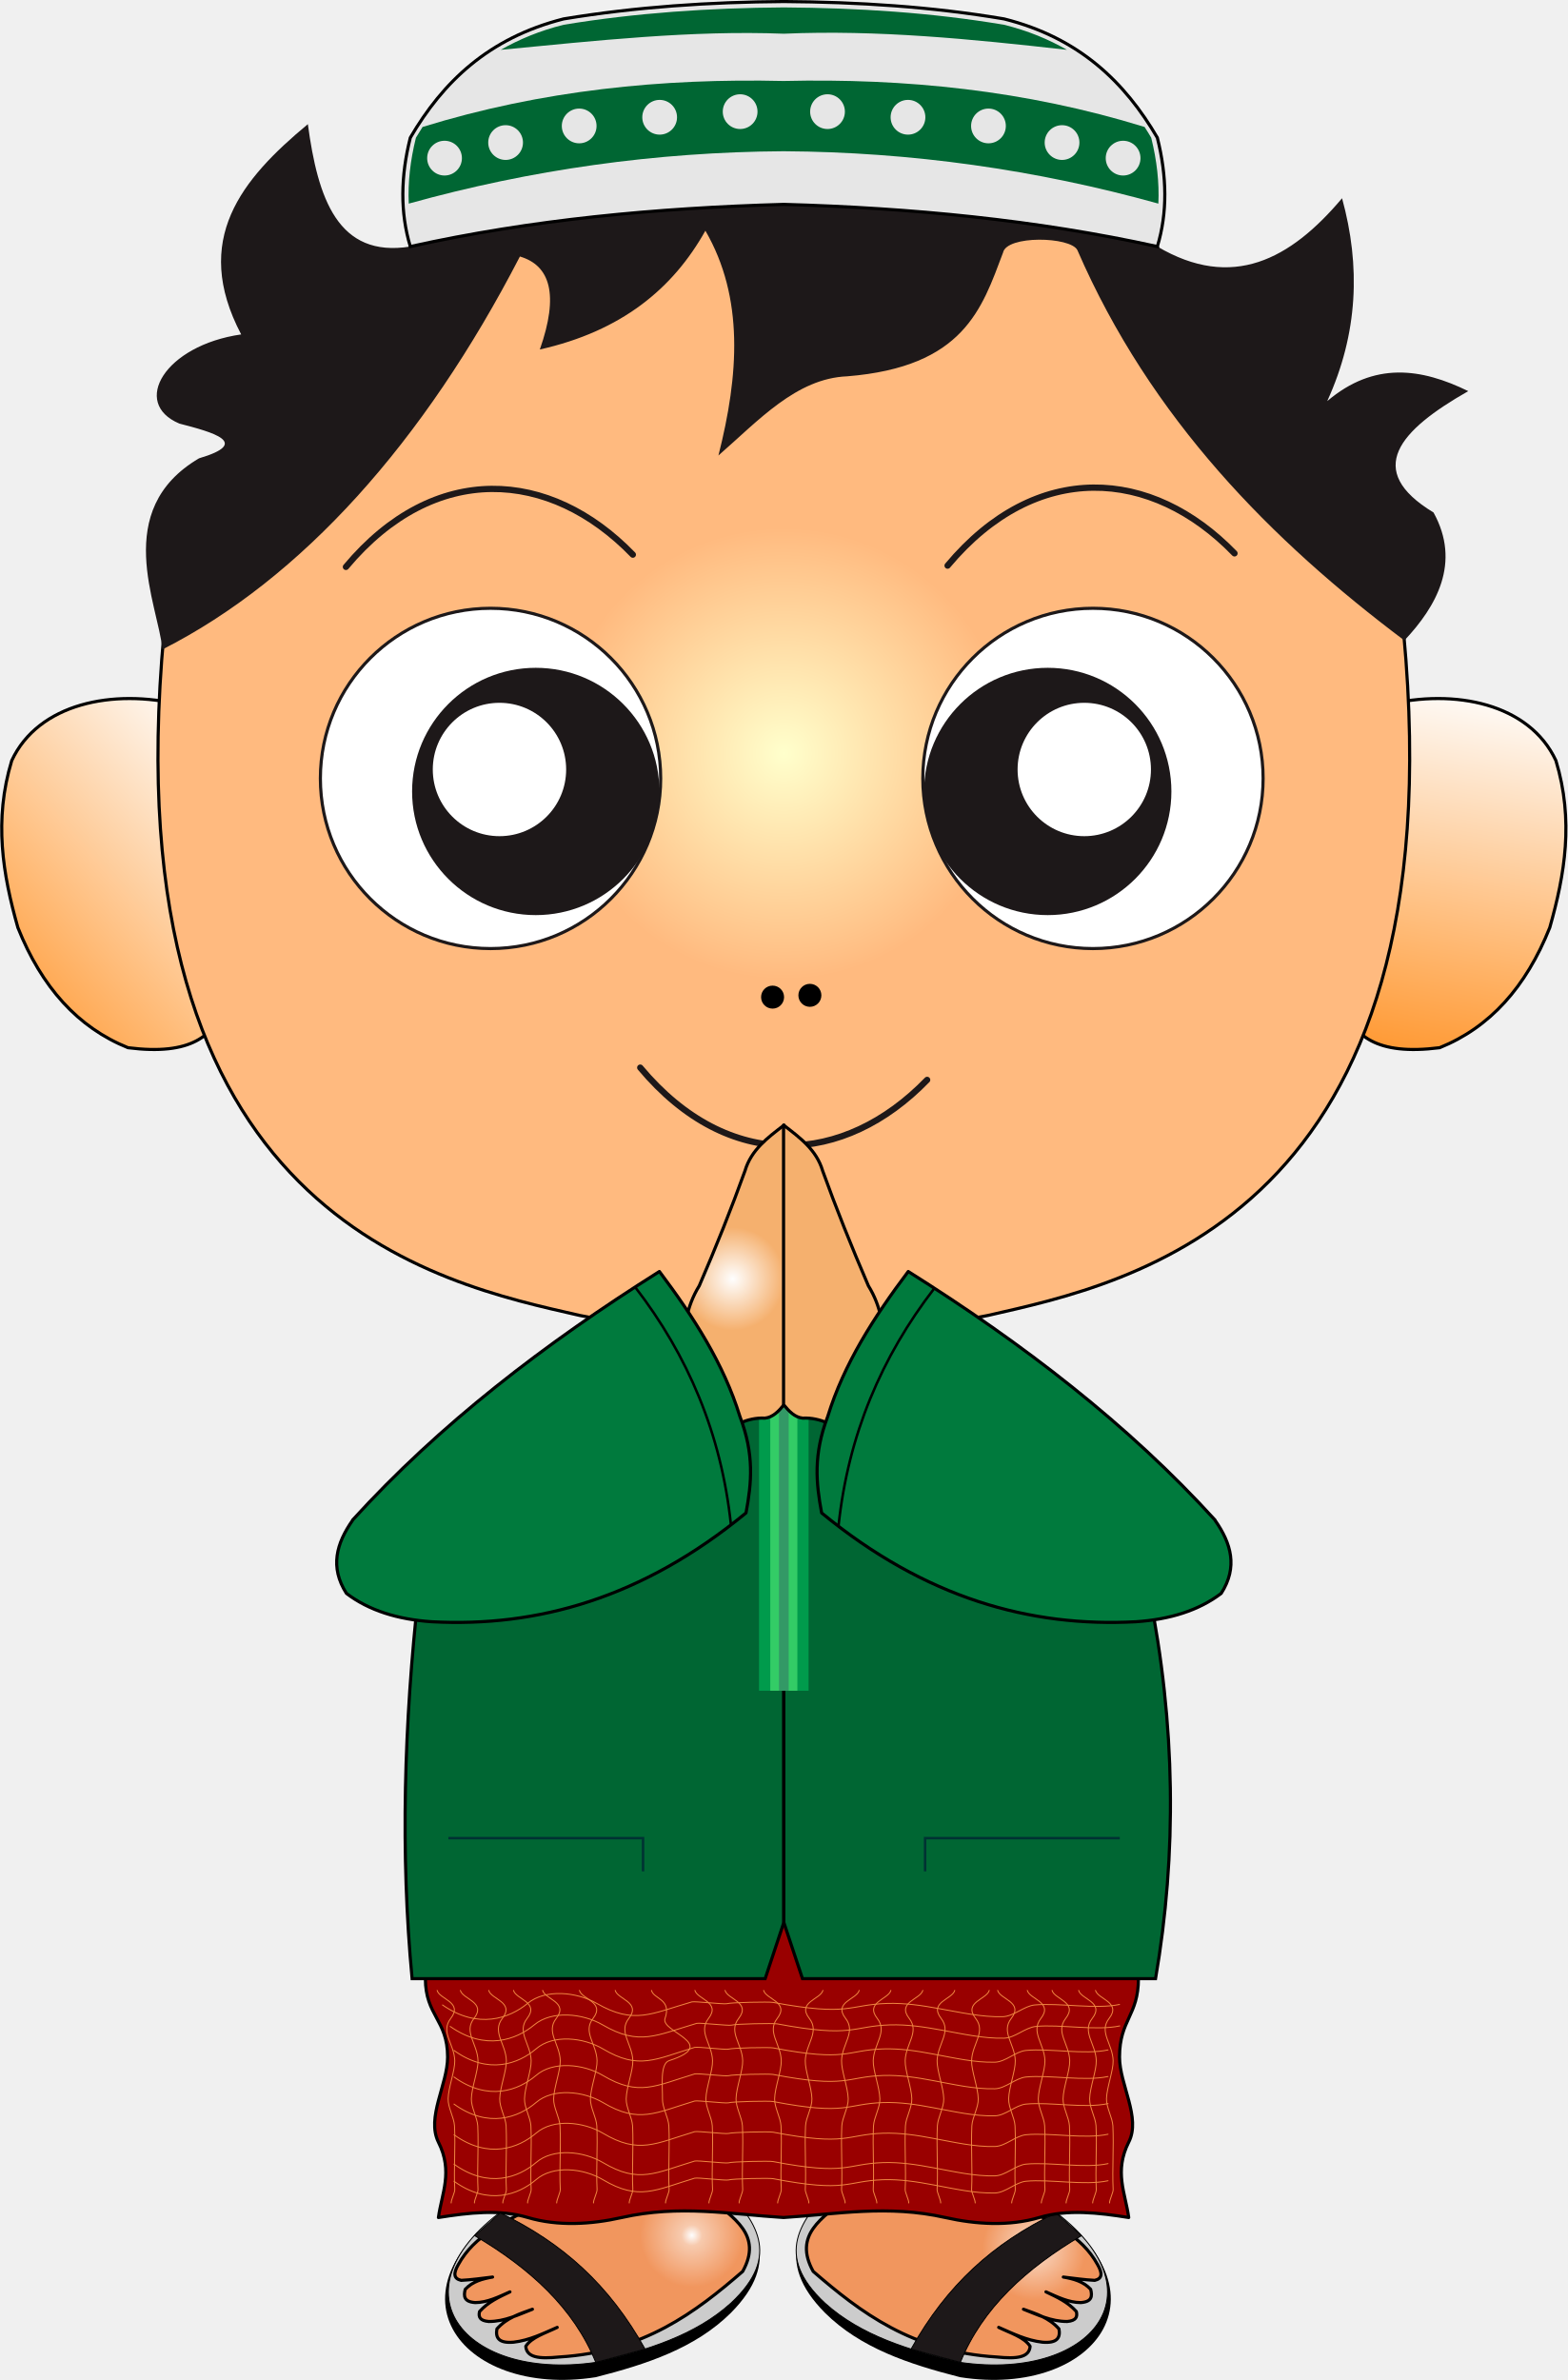
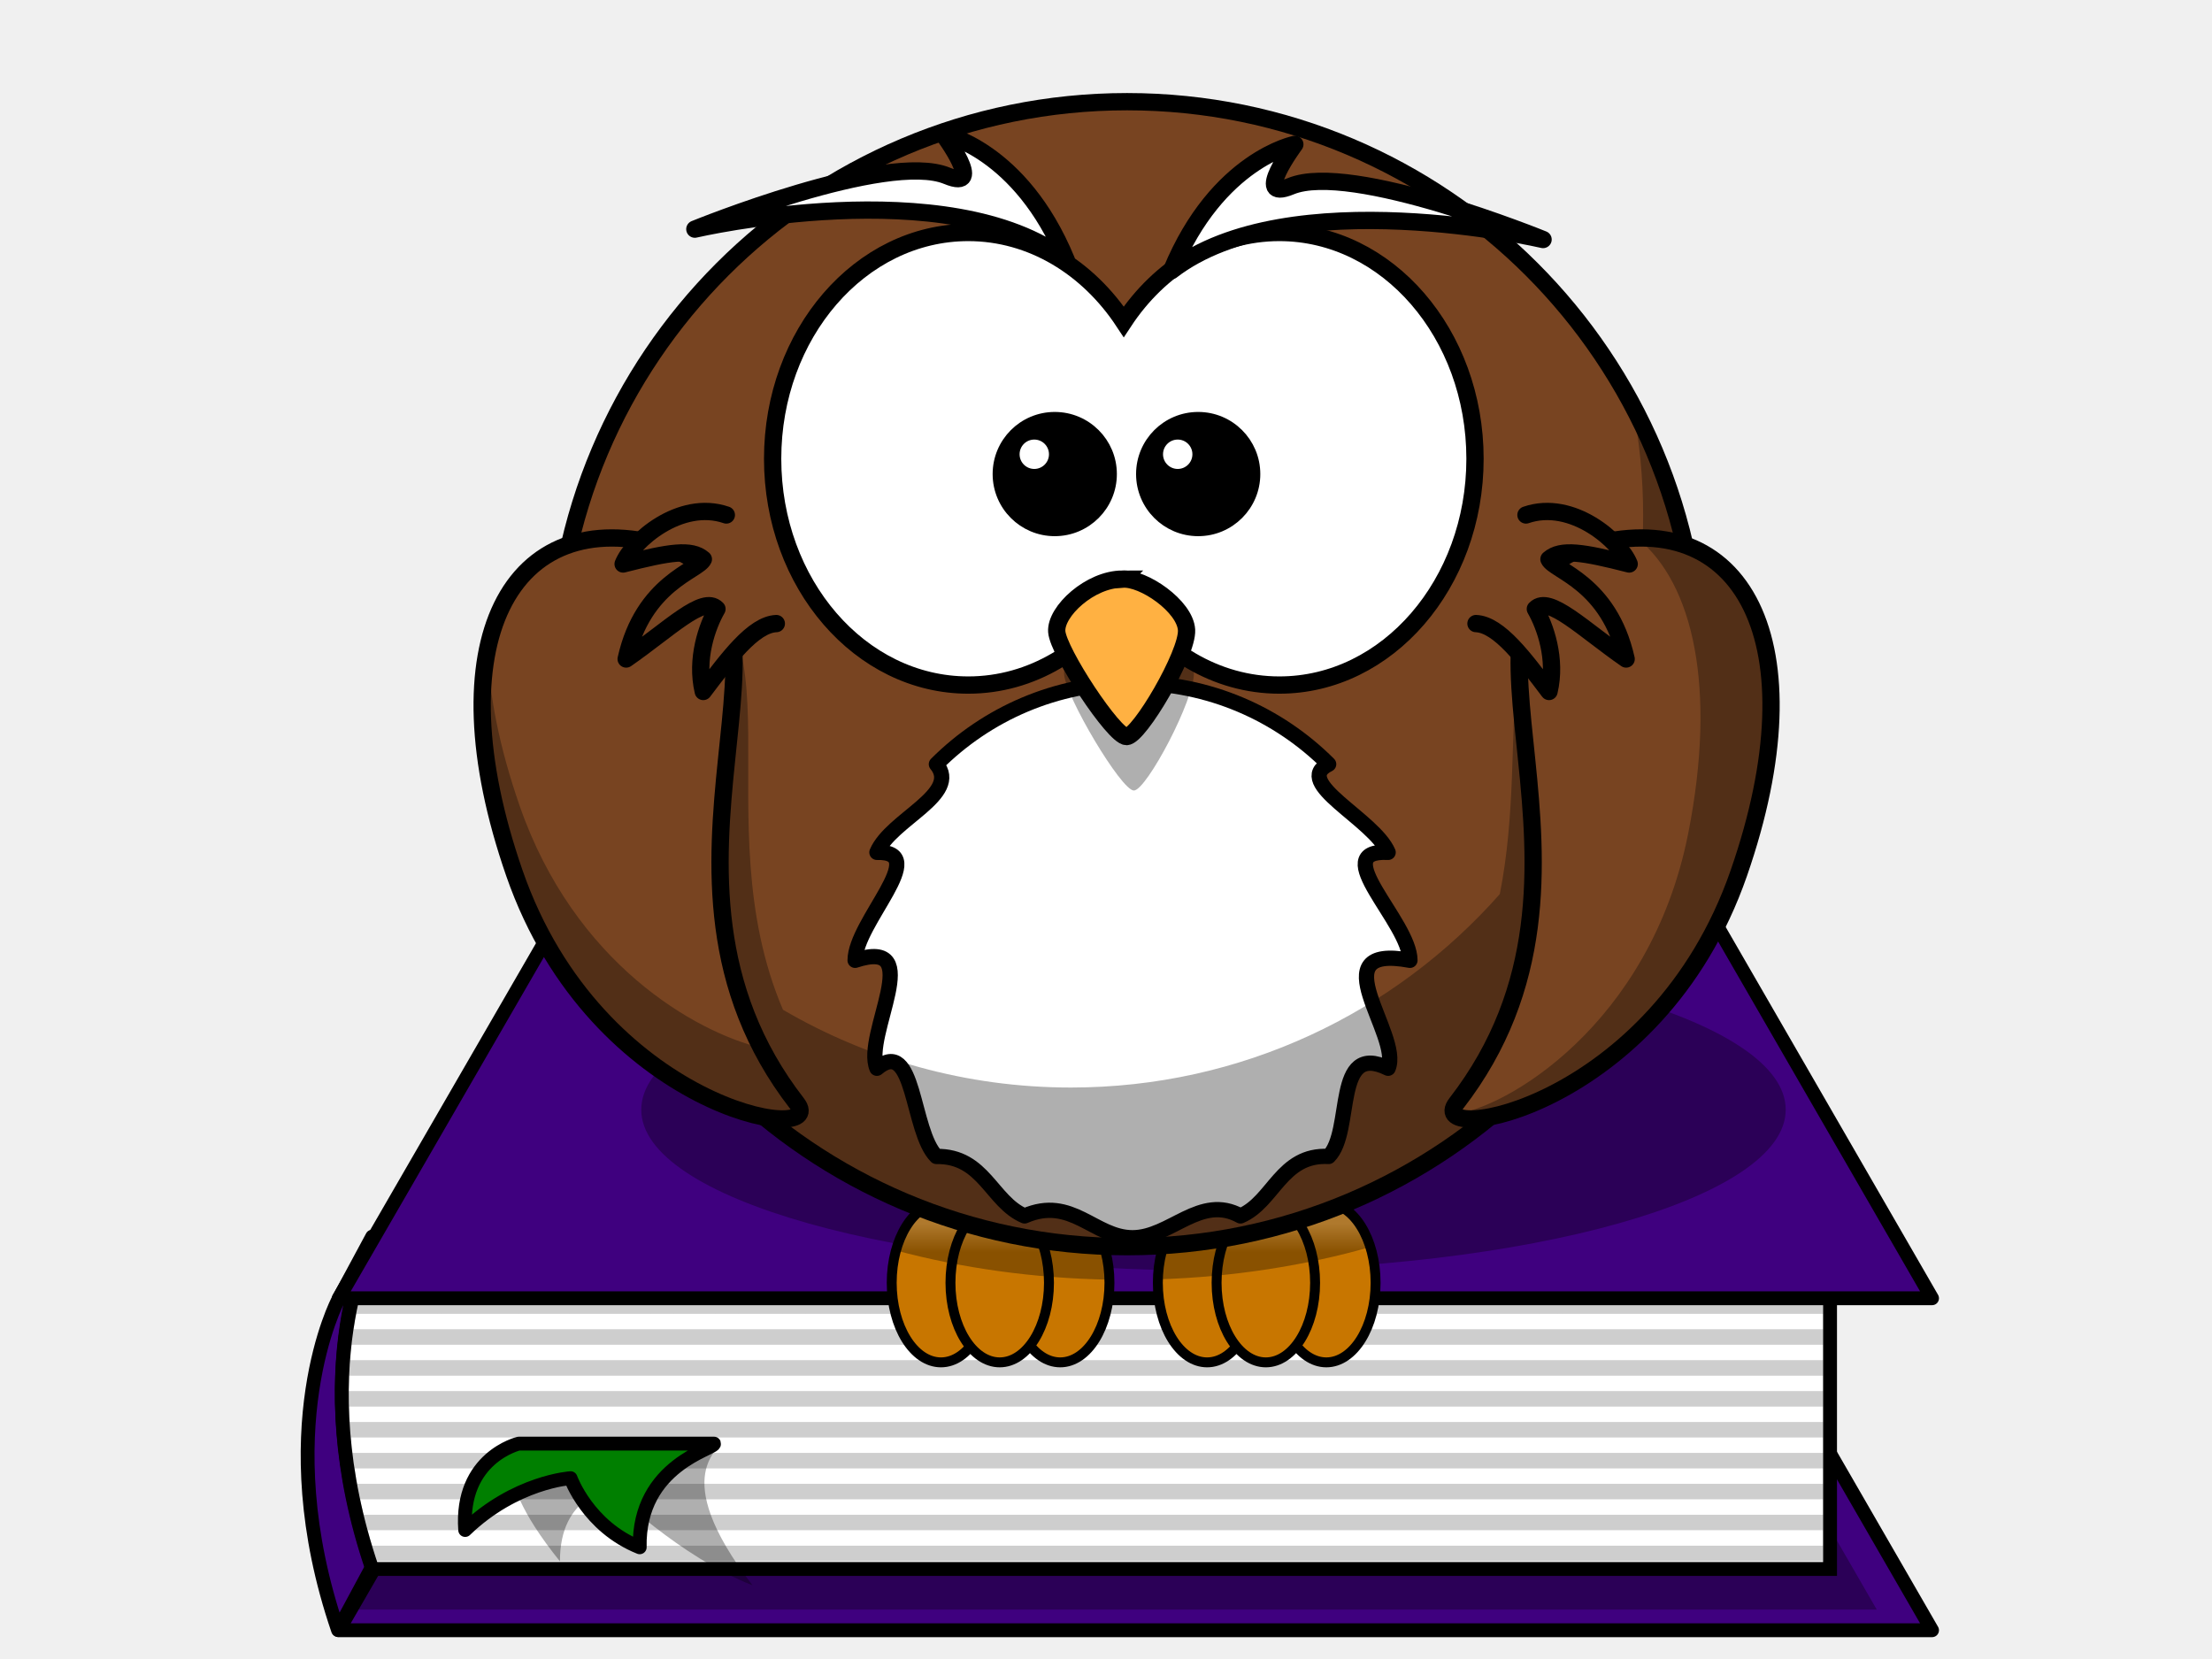
- <svg xmlns="http://www.w3.org/2000/svg" xmlns:xlink="http://www.w3.org/1999/xlink" style="fill-rule:evenodd;text-rendering:geometricPrecision;image-rendering:optimizeQuality;clip-rule:evenodd;shape-rendering:geometricPrecision" xml:space="preserve" version="1.1" viewBox="0 0 6136 9316">
+ <svg xmlns="http://www.w3.org/2000/svg" xmlns:xlink="http://www.w3.org/1999/xlink" viewBox="0 0 640 480">
  <defs>
-     <style type="text/css">
-     .str6 {stroke:#EF8641;stroke-width:3.738;stroke-linecap:round;stroke-linejoin:round}
-     .str0 {stroke:black;stroke-width:3.738}
-     .str7 {stroke:black;stroke-width:9.811}
-     .str5 {stroke:#003333;stroke-width:9.811}
-     .str4 {stroke:#1D1819;stroke-width:12.264}
-     .str2 {stroke:black;stroke-width:12.264}
-     .str1 {stroke:black;stroke-width:12.264;stroke-linecap:round;stroke-linejoin:round}
-     .str3 {stroke:#1D1819;stroke-width:24.528;stroke-linecap:round;stroke-linejoin:round}
-     .fil9 {fill:none}
-     .fil11 {fill:#009B4C}
-     .fil3 {fill:#1D1819}
-     .fil0 {fill:black}
-     .fil10 {fill:#006633}
-     .fil17 {fill:#007A3D}
-     .fil14 {fill:#339966}
-     .fil13 {fill:#33CC66}
-     .fil5 {fill:#990000}
-     .fil1 {fill:#CCCCCC}
-     .fil16 {fill:#E6E6E6}
-     .fil12 {fill:white}
-     .fil7 {fill:url(#id0)}
-     .fil6 {fill:url(#id1)}
-     .fil2 {fill:url(#id2)}
-     .fil15 {fill:url(#id3)}
-     .fil8 {fill:url(#id4)}
-     .fil4 {fill:url(#id5)}
-   </style>
-     <linearGradient id="id0" y2="2684" gradientUnits="userSpaceOnUse" x2="5841.2" y1="4142" x1="5578.3">
-       <stop style="stop-color:#FF9933" offset="0" />
-       <stop style="stop-color:#FEFEFE" offset="1" />
+     <linearGradient id="c" x1="238.98" x2="238.98" y1="354.02" y2="362.28" gradientUnits="userSpaceOnUse" xlink:href="#a" />
+     <linearGradient id="d" x1="229.44" x2="229.44" y1="354.02" y2="362.28" gradientUnits="userSpaceOnUse" xlink:href="#a" />
+     <linearGradient id="e" x1="176.39" x2="176.39" y1="354.02" y2="362.28" gradientUnits="userSpaceOnUse" xlink:href="#a" />
+     <linearGradient id="f" x1="195.75" x2="195.75" y1="354.02" y2="362.28" gradientUnits="userSpaceOnUse" xlink:href="#a" />
+     <linearGradient id="b" x1="219.61" x2="219.61" y1="354.02" y2="362.28" gradientUnits="userSpaceOnUse" xlink:href="#a" />
+     <linearGradient id="a">
+       <stop stop-color="#ffb142" offset="0" />
+       <stop stop-color="#c87600" offset="1" />
    </linearGradient>
-     <linearGradient id="id1" y2="2940.4" xlink:href="#id0" gradientUnits="userSpaceOnUse" x2="964.46" y1="3885.6" x1="-112.06">
-   </linearGradient>
-     <radialGradient id="id2" gradientUnits="userSpaceOnUse" cy="8800.2" cx="4048.1" r="202.87">
-       <stop style="stop-color:#FEFEFE" offset="0" />
-       <stop style="stop-color:#F7CAAE" offset=".271" />
-       <stop style="stop-color:#F1965E" offset="1" />
-     </radialGradient>
-     <radialGradient id="id3" gradientUnits="userSpaceOnUse" cy="5005.9" cx="2868.1" r="201.99">
-       <stop style="stop-color:#FEFEFE" offset="0" />
-       <stop style="stop-color:#F5B06E" offset="1" />
-     </radialGradient>
-     <radialGradient id="id4" gradientUnits="userSpaceOnUse" cy="2949.4" cx="3068" r="884.57">
-       <stop style="stop-color:#FFFFCC" offset="0" />
-       <stop style="stop-color:#FFBA7F" offset="1" />
-     </radialGradient>
-     <radialGradient id="id5" gradientUnits="userSpaceOnUse" cy="8749.7" cx="2708.1" r="202.87">
-       <stop style="stop-color:#FEFEFE" offset="0" />
-       <stop style="stop-color:#F7CAAE" offset=".2" />
-       <stop style="stop-color:#F1965E" offset="1" />
-     </radialGradient>
+     <linearGradient id="h" x1="346.24" x2="359.47" y1="537.41" y2="537.41" gradientTransform="matrix(.64148 0 0 .77805 125.37 117.53)" gradientUnits="userSpaceOnUse" xlink:href="#a" />
+     <linearGradient id="g" x1="186.21" x2="186.21" y1="354.02" y2="362.28" gradientUnits="userSpaceOnUse" xlink:href="#a" />
+     <pattern id="i" width="2" height="1" patternTransform="matrix(0 4.4721 -4.4721 0 -50.004 -3.0322e-6)" patternUnits="userSpaceOnUse">
+       <rect y="-.5" width="1" height="2" />
+     </pattern>
  </defs>
-   <g id="Layer_x0020_1">
-     <g id="_462194648">
-       <path class="fil0" d="m3261 8556c260 15 521 30 781 45 580 353 250 788-284 704-200-51-390-114-529-252-203-205-94-353 32-497z" />
-       <path class="fil1 str0" d="m3261 8556c260 14 521 28 781 42 551 338 250 727-284 649-200-47-390-106-529-232-203-189-94-325 32-459z" />
-       <path class="fil2 str1" d="m4003 8640c-230-12-461-24-691-36-91 77-209 143-129 287 184 159 387 315 719 335 78 8 127 2 130-42-23-36-78-52-123-74 55 24 109 51 171 58 59 5 71-18 65-52-40-45-90-59-139-77 55 21 107 48 171 48 35-3 41-18 36-39-34-38-77-57-119-77 45 20 89 42 136 42 44-3 46-25 39-52-29-31-67-41-107-48 41 5 83 11 123 13 31-7 30-29 11-62-63-115-182-166-292-225z" />
-       <path class="fil3 str0" d="m4233 8751l-100-89c-245 118-427 282-567 533 66 18 130 35 193 52 86-213 259-369 474-496z" />
-       <path class="fil0" d="m2829 8556c-260 15-521 30-781 45-580 353-250 788 284 704 200-51 390-114 529-252 203-205 94-353-32-497z" />
-       <path class="fil1 str0" d="m2829 8556c-260 14-521 28-781 42-551 338-250 727 284 649 200-47 390-106 529-232 203-189 94-325-32-459z" />
-       <path class="fil4 str1" d="m2087 8640c230-12 461-24 691-36 91 77 209 143 129 287-184 159-387 315-719 335-78 8-127 2-130-42 23-36 78-52 123-74-55 24-109 51-171 58-59 5-71-18-65-52 40-45 90-59 139-77-55 21-107 48-171 48-35-3-41-18-36-39 34-38 77-57 119-77-45 20-89 42-136 42-44-3-46-25-39-52 29-31 67-41 107-48-41 5-83 11-123 13-31-7-30-29-11-62 63-115 182-166 292-225z" />
-       <path class="fil5 str1" d="m3068 7460c-450 54-952 230-1403 284 0 147 87 161 87 308 0 108-84 236-36 333 58 115 13 201 0 295 120-19 239-33 350 0 118 35 248 27 368 0 226-51 423-13 633 0 210-13 407-51 633 0 120 27 250 35 368 0 111-33 230-19 350 0-13-95-58-180 0-295 49-96-36-225-36-333 0-147 74-161 74-308-450-54-940-230-1390-284z" />
-       <path class="fil6 str2" d="m878 3941c-56-394-113-788-169-1182-267-65-559-5-663 218-71 234-35 446 24 654 93 233 235 391 431 470 250 32 335-49 378-160z" />
-       <path class="fil7 str2" d="m5258 3941c56-394 113-788 169-1182 267-65 559-5 663 218 71 234 35 446-24 654-93 233-235 391-431 470-250 32-335-49-378-160z" />
-       <path class="fil8 str2" d="m3068 670l1350 152 112 143c158 536 546 1026 964 1511 214 2291-1077 2547-1627 2673-266 53-542 81-799 77-257 3-533-25-799-77-550-126-1841-382-1627-2673 378-453 761-901 964-1511l112-143 1350-152z" />
-       <path class="fil3" d="m636 2542c544-276 1023-810 1399-1538 118 35 154 148 78 364 320-72 521-238 648-465 152 263 131 565 51 880 157-137 305-302 504-310 457-37 527-264 610-484 14-69 264-63 291-10 287 661 761 1138 1280 1528 125-133 223-304 114-501-274-166-133-322 136-475-184-90-368-117-552 39 121-265 131-529 58-794-202 240-430 362-723 189-461-98-950-153-1462-165-494 9-981 62-1462 165-284 46-362-189-401-479-259 215-456 452-261 823-299 43-432 269-242 349 131 34 283 75 77 136-345 203-160 572-143 749z" />
-       <path class="fil9 str3" d="m1354 2219c347-415 799-383 1123-48" />
-       <path class="fil9 str3" d="m3709 2214c347-415 799-383 1123-48" />
-       <path class="fil10 str2" d="m3068 5226v2299l-73 220h-1382c-46-488-32-995 26-1517l994-736 434-265z" />
-       <path class="fil10 str2" d="m3068 5226v2299l73 220h1382c84-489 79-994-26-1517l-994-736-434-265z" />
-       <polygon points="2971 5497 3165 5497 3165 6618 2971 6618" class="fil11" />
-       <circle cy="3047" cx="1920" r="666" class="fil12 str4" />
-       <polygon points="3015 5497 3121 5497 3121 6618 3015 6618" class="fil13" />
-       <polygon points="3049 5497 3087 5497 3087 6618 3049 6618" class="fil14" />
-       <circle cy="3098" cx="2097" r="484" class="fil3" />
-       <circle cy="3012" cx="1955" r="261" class="fil12" />
-       <circle cy="3047" cx="4278" r="666" class="fil12 str4" />
-       <circle cy="3098" cx="4101" r="484" class="fil3" />
-       <circle cy="3012" cx="4244" r="261" class="fil12" />
-       <path class="fil9 str3" d="m2506 4179c347 415 799 383 1123 48" />
-       <path class="fil15 str1" d="m2809 5609c-47-111-94-223-140-334 12-79 15-156 68-242 66-153 126-303 179-450 24-82 89-130 153-179v1094c-21 26-44 50-75 53-70-4-125 33-184 58z" />
-       <path class="fil15 str1" d="m3327 5609c47-111 94-223 140-334-12-79-15-156-68-242-66-153-126-303-179-450-24-82-89-130-153-179v1094c21 26 44 50 75 53 70-4 125 33 184 58z" />
-       <polyline points="1755 7195 2517 7195 2517 7325" class="fil9 str5" />
-       <polyline points="4383 7195 3621 7195 3621 7325" class="fil9 str5" />
-       <path class="fil3 str0" d="m1858 8751l100-89c245 118 427 282 567 533-66 18-130 35-193 52-86-213-259-369-474-496z" />
-       <path class="fil16 str2" d="m2206 74c284-47 572-66 862-68 290 2 578 20 862 68 295 74 473 248 600 465 38 152 40 294 0 426-473-104-963-151-1462-165-499 14-989 60-1462 165-40-132-38-275 0-426 127-217 305-390 600-465z" />
-       <path class="fil10" d="m3068 592c499 3 988 72 1466 205 4-83-6-169-28-258-8-14-17-28-26-42-466-144-938-191-1413-180-475-11-947 36-1413 180-9 14-17 28-26 42-22 89-32 175-28 258 478-133 967-202 1466-205z" />
-       <circle cy="619" cx="1740" r="68" class="fil16" />
-       <circle cy="558" cx="1979" r="68" class="fil16" />
-       <circle cy="493" cx="2267" r="68" class="fil16" />
-       <circle cy="459" cx="2582" r="68" class="fil16" />
-       <circle cy="437" cx="2897" r="68" class="fil16" />
-       <circle cy="619" cx="4396" r="68" class="fil16" />
-       <circle cy="558" cx="4157" r="68" class="fil16" />
-       <circle cy="493" cx="3869" r="68" class="fil16" />
-       <circle cy="459" cx="3554" r="68" class="fil16" />
-       <circle cy="437" cx="3239" r="68" class="fil16" />
-       <path class="fil10" d="m2206 97c284-47 572-66 862-68 290 2 578 20 862 68 93 23 175 57 246 98-373-42-743-79-1108-63-360-14-732 27-1108 63 72-41 153-75 246-98z" />
-       <path class="fil17 str1" d="m1380 5950c340-374 751-690 1201-973 134 178 252 362 315 567 57 150 46 260 24 378-406 334-817 448-1230 426-133-9-246-44-334-111-66-103-39-196 24-286z" />
-       <path class="fil17 str1" d="m4756 5950c-340-374-751-690-1201-973-134 178-252 362-315 567-57 150-46 260-24 378 406 334 817 448 1230 426 133-9 246-44 334-111 66-103 39-196-24-286z" />
-       <path class="fil9 str6" d="m1732 7848c140 97 262 52 333-6 70-58 193-45 271 0 146 84 213 40 372-6 12-3 125 10 137 7 16-5 166-8 181-5 302 56 293 9 446 4 70-2 137 8 202 20 85 15 168 34 250 32 44-1 84-42 126-46 96-9 239 18 332-2" />
-       <path class="fil9 str6" d="m1762 7932c138 97 259 52 329-6 69-58 191-45 268 0 144 84 211 40 368-6 12-3 124 10 136 7 15-5 164-8 179-5 299 56 290 9 441 4 69-2 135 8 200 20 84 15 166 34 247 32 43-1 83-42 125-46 95-9 236 18 328-2" />
-       <path class="fil9 str6" d="m1777 8026c135 97 253 52 321-6 67-58 186-45 262 0 141 84 206 40 359-6 12-3 121 10 132 7 15-5 160-8 175-5 292 56 283 9 431 4 67-2 132 8 195 20 82 15 162 34 242 32 42-1 81-42 122-46 93-9 231 18 321-2" />
-       <path class="fil9 str6" d="m1777 8130c135 97 253 52 321-6 67-58 186-45 262 0 141 84 206 40 359-6 12-3 121 10 132 7 15-5 160-8 175-5 292 56 283 9 431 4 67-2 132 8 195 20 82 15 162 34 242 32 42-1 81-42 122-46 93-9 231 18 321-2" />
-       <path class="fil9 str6" d="m1777 8236c135 97 253 52 321-6 67-58 186-45 262 0 141 84 206 40 359-6 12-3 121 10 132 7 15-5 160-8 175-5 292 56 283 9 431 4 67-2 132 8 195 20 82 15 162 34 242 32 42-1 81-42 122-46 93-9 231 18 321-2" />
-       <path class="fil9 str6" d="m1777 8356c135 97 253 52 321-6 67-58 186-45 262 0 141 84 206 40 359-6 12-3 121 10 132 7 15-5 160-8 175-5 292 56 283 9 431 4 67-2 132 8 195 20 82 15 162 34 242 32 42-1 81-42 122-46 93-9 231 18 321-2" />
-       <path class="fil9 str6" d="m1777 8471c135 97 253 52 321-6 67-58 186-45 262 0 141 84 206 40 359-6 12-3 121 10 132 7 15-5 160-8 175-5 292 56 283 9 431 4 67-2 132 8 195 20 82 15 162 34 242 32 42-1 81-42 122-46 93-9 231 18 321-2" />
-       <path class="fil9 str6" d="m1777 8538c135 97 253 52 321-6 67-58 186-45 262 0 141 84 206 40 359-6 12-3 121 10 132 7 15-5 160-8 175-5 292 56 283 9 431 4 67-2 132 8 195 20 82 15 162 34 242 32 42-1 81-42 122-46 93-9 231 18 321-2" />
-       <path class="fil9 str6" d="m1711 7791c9 35 103 46 53 110-41 53 14 99 16 165 1 39-25 105-26 149-1 34 23 73 25 106 4 87-3 167 1 249 1 11-15 42-14 53" />
-       <path class="fil9 str6" d="m1802 7791c9 35 103 46 53 110-41 53 14 99 16 165 1 39-25 105-26 149-1 34 23 73 25 106 4 87-3 167 1 249 1 11-15 42-14 53" />
-       <path class="fil9 str6" d="m1913 7791c9 35 103 46 53 110-41 53 14 99 16 165 1 39-25 105-26 149-1 34 23 73 25 106 4 87-3 167 1 249 1 11-15 42-14 53" />
-       <path class="fil9 str6" d="m2010 7791c9 35 103 46 53 110-41 53 14 99 16 165 1 39-25 105-26 149-1 34 23 73 25 106 4 87-3 167 1 249 1 11-15 42-14 53" />
-       <path class="fil9 str6" d="m2124 7791c9 35 103 46 53 110-41 53 14 99 16 165 1 39-25 105-26 149-1 34 23 73 25 106 4 87-3 167 1 249 1 11-15 42-14 53" />
-       <path class="fil9 str6" d="m2268 7791c9 35 103 46 53 110-41 53 14 99 16 165 1 39-25 105-26 149-1 34 23 73 25 106 4 87-3 167 1 249 1 11-15 42-14 53" />
-       <path class="fil9 str6" d="m2408 7791c9 35 103 46 53 110-41 53 14 99 16 165 1 39-25 105-26 149-1 34 23 73 25 106 4 87-3 167 1 249 1 11-15 42-14 53" />
-       <path class="fil9 str6" d="m2550 7791c9 35 80 33 53 110-19 53 218 100 16 165-37 12-25 105-26 149-1 34 23 73 25 106 4 87-3 167 1 249 1 11-15 42-14 53" />
-       <path class="fil9 str6" d="m2720 7791c9 35 103 46 53 110-41 53 14 99 16 165 1 39-25 105-26 149-1 34 23 73 25 106 4 87-3 167 1 249 1 11-15 42-14 53" />
-       <path class="fil9 str6" d="m2838 7791c9 35 103 46 53 110-41 53 14 99 16 165 1 39-25 105-26 149-1 34 23 73 25 106 4 87-3 167 1 249 1 11-15 42-14 53" />
-       <path class="fil9 str6" d="m2989 7791c9 35 103 46 53 110-41 53 14 99 16 165 1 39-25 105-26 149-1 34 23 73 25 106 4 87-3 167 1 249 1 11-15 42-14 53" />
-       <path class="fil9 str6" d="m3221 7791c-9 35-103 46-53 110 41 53-14 99-16 165-1 39 25 105 26 149 1 34-23 73-25 106-4 87 3 167-1 249-1 11 15 42 14 53" />
-       <path class="fil9 str6" d="m3363 7791c-9 35-103 46-53 110 41 53-14 99-16 165-1 39 25 105 26 149 1 34-23 73-25 106-4 87 3 167-1 249-1 11 15 42 14 53" />
-       <path class="fil9 str6" d="m3487 7791c-9 35-103 46-53 110 41 53-14 99-16 165-1 39 25 105 26 149 1 34-23 73-25 106-4 87 3 167-1 249-1 11 15 42 14 53" />
-       <path class="fil9 str6" d="m3612 7791c-9 35-103 46-53 110 41 53-14 99-16 165-1 39 25 105 26 149 1 34-23 73-25 106-4 87 3 167-1 249-1 11 15 42 14 53" />
-       <path class="fil9 str6" d="m3737 7791c-9 35-103 46-53 110 41 53-14 99-16 165-1 39 25 105 26 149 1 34-23 73-25 106-4 87 3 167-1 249-1 11 15 42 14 53" />
-       <path class="fil9 str6" d="m3905 7791c9 35 103 46 53 110-41 53 14 99 16 165 1 39-25 105-26 149-1 34 23 73 25 106 4 87-3 167 1 249 1 11-15 42-14 53" />
-       <path class="fil9 str6" d="m3872 7791c-9 35-103 46-53 110 41 53-14 99-16 165-1 39 25 105 26 149 1 34-23 73-25 106-4 87 3 167-1 249-1 11 15 42 14 53" />
-       <path class="fil9 str6" d="m4021 7791c9 35 103 46 53 110-41 53 14 99 16 165 1 39-25 105-26 149-1 34 23 73 25 106 4 87-3 167 1 249 1 11-15 42-14 53" />
-       <path class="fil9 str6" d="m4118 7791c9 35 103 46 53 110-41 53 14 99 16 165 1 39-25 105-26 149-1 34 23 73 25 106 4 87-3 167 1 249 1 11-15 42-14 53" />
-       <path class="fil9 str6" d="m4222 7791c9 35 103 46 53 110-41 53 14 99 16 165 1 39-25 105-26 149-1 34 23 73 25 106 4 87-3 167 1 249 1 11-15 42-14 53" />
-       <path class="fil9 str6" d="m4288 7791c9 35 103 46 53 110-41 53 14 99 16 165 1 39-25 105-26 149-1 34 23 73 25 106 4 87-3 167 1 249 1 11-15 42-14 53" />
-       <circle cy="3896" cx="3170" r="45" class="fil0" />
-       <circle cy="3903" cx="3024" r="45" class="fil0" />
+   <g fill-rule="evenodd" stroke-width="4">
+     <g stroke-linejoin="round">
+       <g fill="#3f007f" stroke="#000">
+         <path d="m97.8 471.63l9.899-18.385c-19.799-57.983 0-95.459 0-95.459l-9.899 18.385s-19.799 37.477 0 95.459z" stroke-linecap="round" />
+         <path d="m98.004 471.68h461l-131.84-228.36h-197.16l-132 228.36z" />
+       </g>
+       <path d="m230 243.31l-128.53 222.38h441.53l-128.38-222.38h-184.62z" fill-opacity=".314" />
    </g>
-     <path class="fil9 str7" d="m2486 5038c206 267 337 573 375 930" />
-     <path class="fil9 str7" d="m3657 5043c-206 267-337 573-375 930" />
+     <g stroke="#000">
+       <g stroke-linecap="round">
+         <path d="m107.7 453.95c-19.799-57.983 0-95.459 0-95.459l421.79 0.354v95.106h-421.79z" fill="#fff" />
+         <path d="m107.7 453.95c-19.799-57.983 0-95.459 0-95.459l421.79 0.354v95.106h-421.79z" fill="url(#i)" opacity=".193" />
+       </g>
+       <path d="m98.004 375.63h461l-131.84-228.36h-197.16l-132 228.36z" fill="#3f007f" stroke-linejoin="round" />
+     </g>
+   </g>
+   <g stroke-linecap="round">
+     <path d="m516.66 321.06c0.045 25.726-74.094 46.587-165.56 46.587-91.47 0-165.61-20.861-165.56-46.587-0.045-25.726 74.094-46.587 165.56-46.587 91.47 0 165.61 20.861 165.56 46.587v-3.1e-5z" fill-opacity=".314" stroke-width="7.77" />
+     <g stroke="#000" stroke-linejoin="round" stroke-width="2.869">
+       <path d="m321 371.15c0 12.716-6.38 23.024-14.25 23.024s-14.25-10.308-14.25-23.024 6.38-23.024 14.25-23.024 14.25 10.308 14.25 23.024z" fill="url(#b)" />
+       <path d="m286.5 371.15c0 12.716-6.38 23.024-14.25 23.024s-14.25-10.308-14.25-23.024 6.38-23.024 14.25-23.024 14.25 10.308 14.25 23.024z" fill="url(#c)" />
+       <path d="m303.5 371.15c0 12.716-6.38 23.024-14.25 23.024s-14.25-10.308-14.25-23.024 6.38-23.024 14.25-23.024 14.25 10.308 14.25 23.024z" fill="url(#d)" />
+       <path d="m398 371.15c0 12.716-6.38 23.024-14.25 23.024-7.87 0-14.25-10.308-14.25-23.024s6.38-23.024 14.25-23.024c7.87 0 14.25 10.308 14.25 23.024z" fill="url(#e)" />
+       <path d="m363.5 371.15c0 12.716-6.38 23.024-14.25 23.024-7.87 0-14.25-10.308-14.25-23.024s6.38-23.024 14.25-23.024c7.87 0 14.25 10.308 14.25 23.024z" fill="url(#f)" />
+       <path d="m380.5 371.15c0 12.716-6.38 23.024-14.25 23.024-7.87 0-14.25-10.308-14.25-23.024s6.38-23.024 14.25-23.024c7.87 0 14.25 10.308 14.25 23.024z" fill="url(#g)" />
+     </g>
+     <path d="m272.25 348.12c-5.806 0-10.78 5.63-13 13.688 18.971 5.074 39.814 8.034 61.719 8.438-0.298-12.285-6.543-22.125-14.219-22.125-3.301 0-6.333 1.827-8.75 4.875-2.417-3.047-5.449-4.875-8.75-4.875-3.186 0-6.126 1.705-8.5 4.562-2.374-2.858-5.314-4.562-8.5-4.562zm77 0c-7.656 0-13.891 9.79-14.219 22.031 21.881-0.704 42.616-3.984 61.438-9.344-2.347-7.516-7.157-12.688-12.719-12.688-3.301 0-6.333 1.827-8.75 4.875-2.417-3.047-5.449-4.875-8.75-4.875-3.186 0-6.126 1.705-8.5 4.562-2.374-2.858-5.314-4.562-8.5-4.562z" fill-opacity=".314" stroke-width="6.429" />
+     <g stroke="#000">
+       <path d="m491.66 195.06c0.045 91.47-74.094 165.64-165.56 165.64-91.47 0-165.61-74.175-165.56-165.64-0.045-91.47 74.094-165.64 165.56-165.64 91.47 0 165.61 74.175 165.56 165.64v-6.1e-5z" fill="#784421" stroke-width="5" />
+       <path d="m407.94 277.85c-26.5-4.924-2.247 21.631-6.311 31.233-16.063-7.898-9.943 18.25-17.207 25.514-13.764-0.736-15.912 13.143-25.514 17.207-11.602-6.437-20.156 6.311-31.233 6.311-11.076 0-17.631-12.247-31.233-6.311-9.602-4.063-11.75-17.443-25.514-17.207-7.264-7.264-6.143-34.912-17.207-25.514-4.063-9.602 14.689-38.156-6.311-31.233 0-11.076 22.247-31.631 6.311-31.233 4.063-9.602 24.443-16.75 17.207-25.514 14.528-14.528 34.594-23.517 56.747-23.517s42.219 8.99 56.747 23.517c-10.736 5.264 13.143 15.912 17.207 25.514-17.937-0.898 6.311 20.156 6.311 31.233z" fill="#fff" stroke-linejoin="round" stroke-width="4.412" />
+     </g>
+   </g>
+   <g stroke-width="5">
+     <path d="m472.38 117.5c1.981 10.232 3.031 20.785 3.031 31.594 0 3.73-0.132 7.425-0.375 11.094-3.673-0.183-7.578 0.019-11.75 0.625-35.215 7.499-20.173 51.664-29.344 97.875-30.342 34.329-74.709 55.969-124.09 55.969-30.373 0-58.832-8.207-83.312-22.5-23.679-55.443 8.076-115.66-33.656-126.06-46.11-8.325-63.97 34.456-34.156 98.562 16.461 35.394 43.723 52.78 63.781 59.531 28.363 22.8 64.392 36.438 103.59 36.438 45.95 0 87.557-18.739 117.56-49 17.454-8.717 36.862-24.595 50.344-51.156 25.212-49.671 20.385-87.078-5.469-97.438-3.17-16.136-8.666-31.442-16.156-45.531z" fill-opacity=".314" fill-rule="evenodd" />
+     <g stroke="#000">
+       <g fill="#784421" fill-rule="evenodd">
+         <path d="m192.74 158.04c48.111 17.3-14.163 94.143 37.819 161.19 9.608 12.393-57.868 2.091-81.723-66.585-23.198-66.786-1.132-107.54 43.904-94.607z" />
+         <path d="m459.18 158.04c-48.111 17.3 14.163 94.143-37.819 161.19-9.608 12.393 57.868 2.091 81.723-66.585 23.198-66.786 1.132-107.54-43.904-94.607z" />
+         <path d="m441.51 149c13.389-4.609 27.221 7.584 29.865 14.18-13.512-3.452-19.72-4.426-23.218-1.381 1.507 3.371 17.408 6.742 22.337 28.871-12.429-8.617-22.304-18.576-26.272-14.483 2.882 5.034 6.199 14.497 3.964 23.881-7.141-9.424-14.439-19.378-21.142-19.648" stroke-linecap="round" stroke-linejoin="round" />
+       </g>
+       <path d="m280.15 67.264c-31.234 0-56.603 29.331-56.603 65.472 0 36.14 25.369 65.472 56.603 65.472 18.356 0 34.644-10.141 44.985-25.829 10.34 15.7 26.664 25.829 45.027 25.829 31.234 0 56.603-29.331 56.603-65.472 0-36.14-25.369-65.472-56.603-65.472-18.361 0-34.688 10.133-45.027 25.83-10.341-15.685-26.631-25.83-44.985-25.83z" fill="#fff" stroke-linecap="round" />
+     </g>
+     <path d="m326.85 178.17c-9.288 0-19.384 10.327-18.98 16.85 0.404 6.522 16.557 33.699 20.191 33.699 3.634 0 17.768-26.633 17.364-34.243-0.404-7.61-12.519-16.85-18.576-16.306z" fill-opacity=".314" fill-rule="evenodd" />
+   </g>
+   <g stroke="#000">
+     <path d="m324.73 167.56c-9.288 0-19.384 9.306-18.98 15.184 0.404 5.878 16.557 30.368 20.191 30.368 3.634 0 17.768-24 17.364-30.857-0.404-6.857-12.519-15.184-18.576-14.694z" fill="url(#h)" fill-rule="evenodd" stroke-width="5" />
+     <path d="m321.56 137.16c6.1e-5 9.05-7.337 16.387-16.387 16.387-9.05 0-16.387-7.337-16.387-16.387 0-9.05 7.337-16.387 16.387-16.387s16.387 7.337 16.387 16.387h-6.1e-5z" stroke-linecap="round" stroke-width="3.169" />
+     <g fill-rule="evenodd" stroke-linejoin="round" stroke-width="5">
+       <path d="m210.15 149c-13.389-4.609-27.221 7.584-29.865 14.18 13.512-3.452 19.72-4.426 23.218-1.381-1.507 3.371-17.408 6.742-22.337 28.871 12.429-8.617 22.304-18.576 26.272-14.483-2.882 5.034-6.199 14.497-3.964 23.881 7.141-9.424 14.439-19.378 21.142-19.648" fill="#784421" stroke-linecap="round" />
+       <g fill="#fff">
+         <path d="m338.97 78.283c13.276-32.16 35.666-36.513 35.666-36.513s-12.453 16.775-1.174 12.109c17.465-7.226 72.997 15.418 72.997 15.418s-73.574-17.126-107.49 8.986z" />
+         <path d="m308.53 75.283c-13.276-32.16-35.666-36.513-35.666-36.513s12.453 16.775 1.174 12.109c-17.465-7.226-72.997 15.418-72.997 15.418s73.574-17.126 107.49 8.986z" />
+       </g>
+     </g>
+     <path d="m363.06 137.16c6.1e-5 9.05-7.337 16.387-16.387 16.387-9.05 0-16.387-7.337-16.387-16.387 0-9.05 7.337-16.387 16.387-16.387 9.05 0 16.387 7.337 16.387 16.387h-6.1e-5z" stroke-linecap="round" stroke-width="3.169" />
+   </g>
+   <g fill="#fff" stroke-linejoin="round" stroke-width="5">
+     <path d="m303.5 131.43c0 2.347-1.903 4.25-4.25 4.25s-4.25-1.903-4.25-4.25 1.903-4.25 4.25-4.25 4.25 1.903 4.25 4.25z" />
+     <path d="m345 131.43c0 2.347-1.903 4.25-4.25 4.25s-4.25-1.903-4.25-4.25 1.903-4.25 4.25-4.25 4.25 1.903 4.25 4.25z" />
+   </g>
+   <g fill-rule="evenodd">
+     <g fill-opacity=".314">
+       <g stroke-width="5">
+         <path d="m474.94 155.66c-0.413-5.95e-4 -0.832 0.021-1.25 0.031 16.212 13.064 23.073 43.297 14.781 85.344-11.023 55.895-53.577 80.008-67.719 81.281 4.592 6.526 60.971-8.126 82.344-69.656 20.299-58.438 5.921-96.95-28.156-97z" />
+         <path d="m141.07 187.84c-3.452 16.506-1.298 38.673 7.781 64.812 23.855 68.676 91.327 78.987 81.719 66.594-4.109-5.3-7.52-10.674-10.312-16.062-18.952-4.541-54.048-24.376-69.906-70.031-5.88-16.927-8.854-32.18-9.281-45.312zm71.281 6.344c-0.883 8.536-1.856 17.612-2.281 27.125 0.993-9.791 2.079-18.941 2.281-27.125z" />
+       </g>
+       <path d="m207.94 417.18h-56.5s-12.828 5.533 10.578 34.583c-0.104-19.367 14.853-20.75 14.853-20.75s19.604 19.367 40.863 27.667c-25.535-33.2-7.729-39.425-9.794-41.5z" stroke-linejoin="round" stroke-width="4" />
+     </g>
+     <path d="m206.59 417.68h-56.5s-17 4-15.5 25c14.5-14 30.5-15 30.5-15s5 14 20 20c-0.5-24 22-28.5 21.5-30z" fill="#007f00" stroke="#000" stroke-linejoin="round" stroke-width="4" />
  </g>
</svg>
